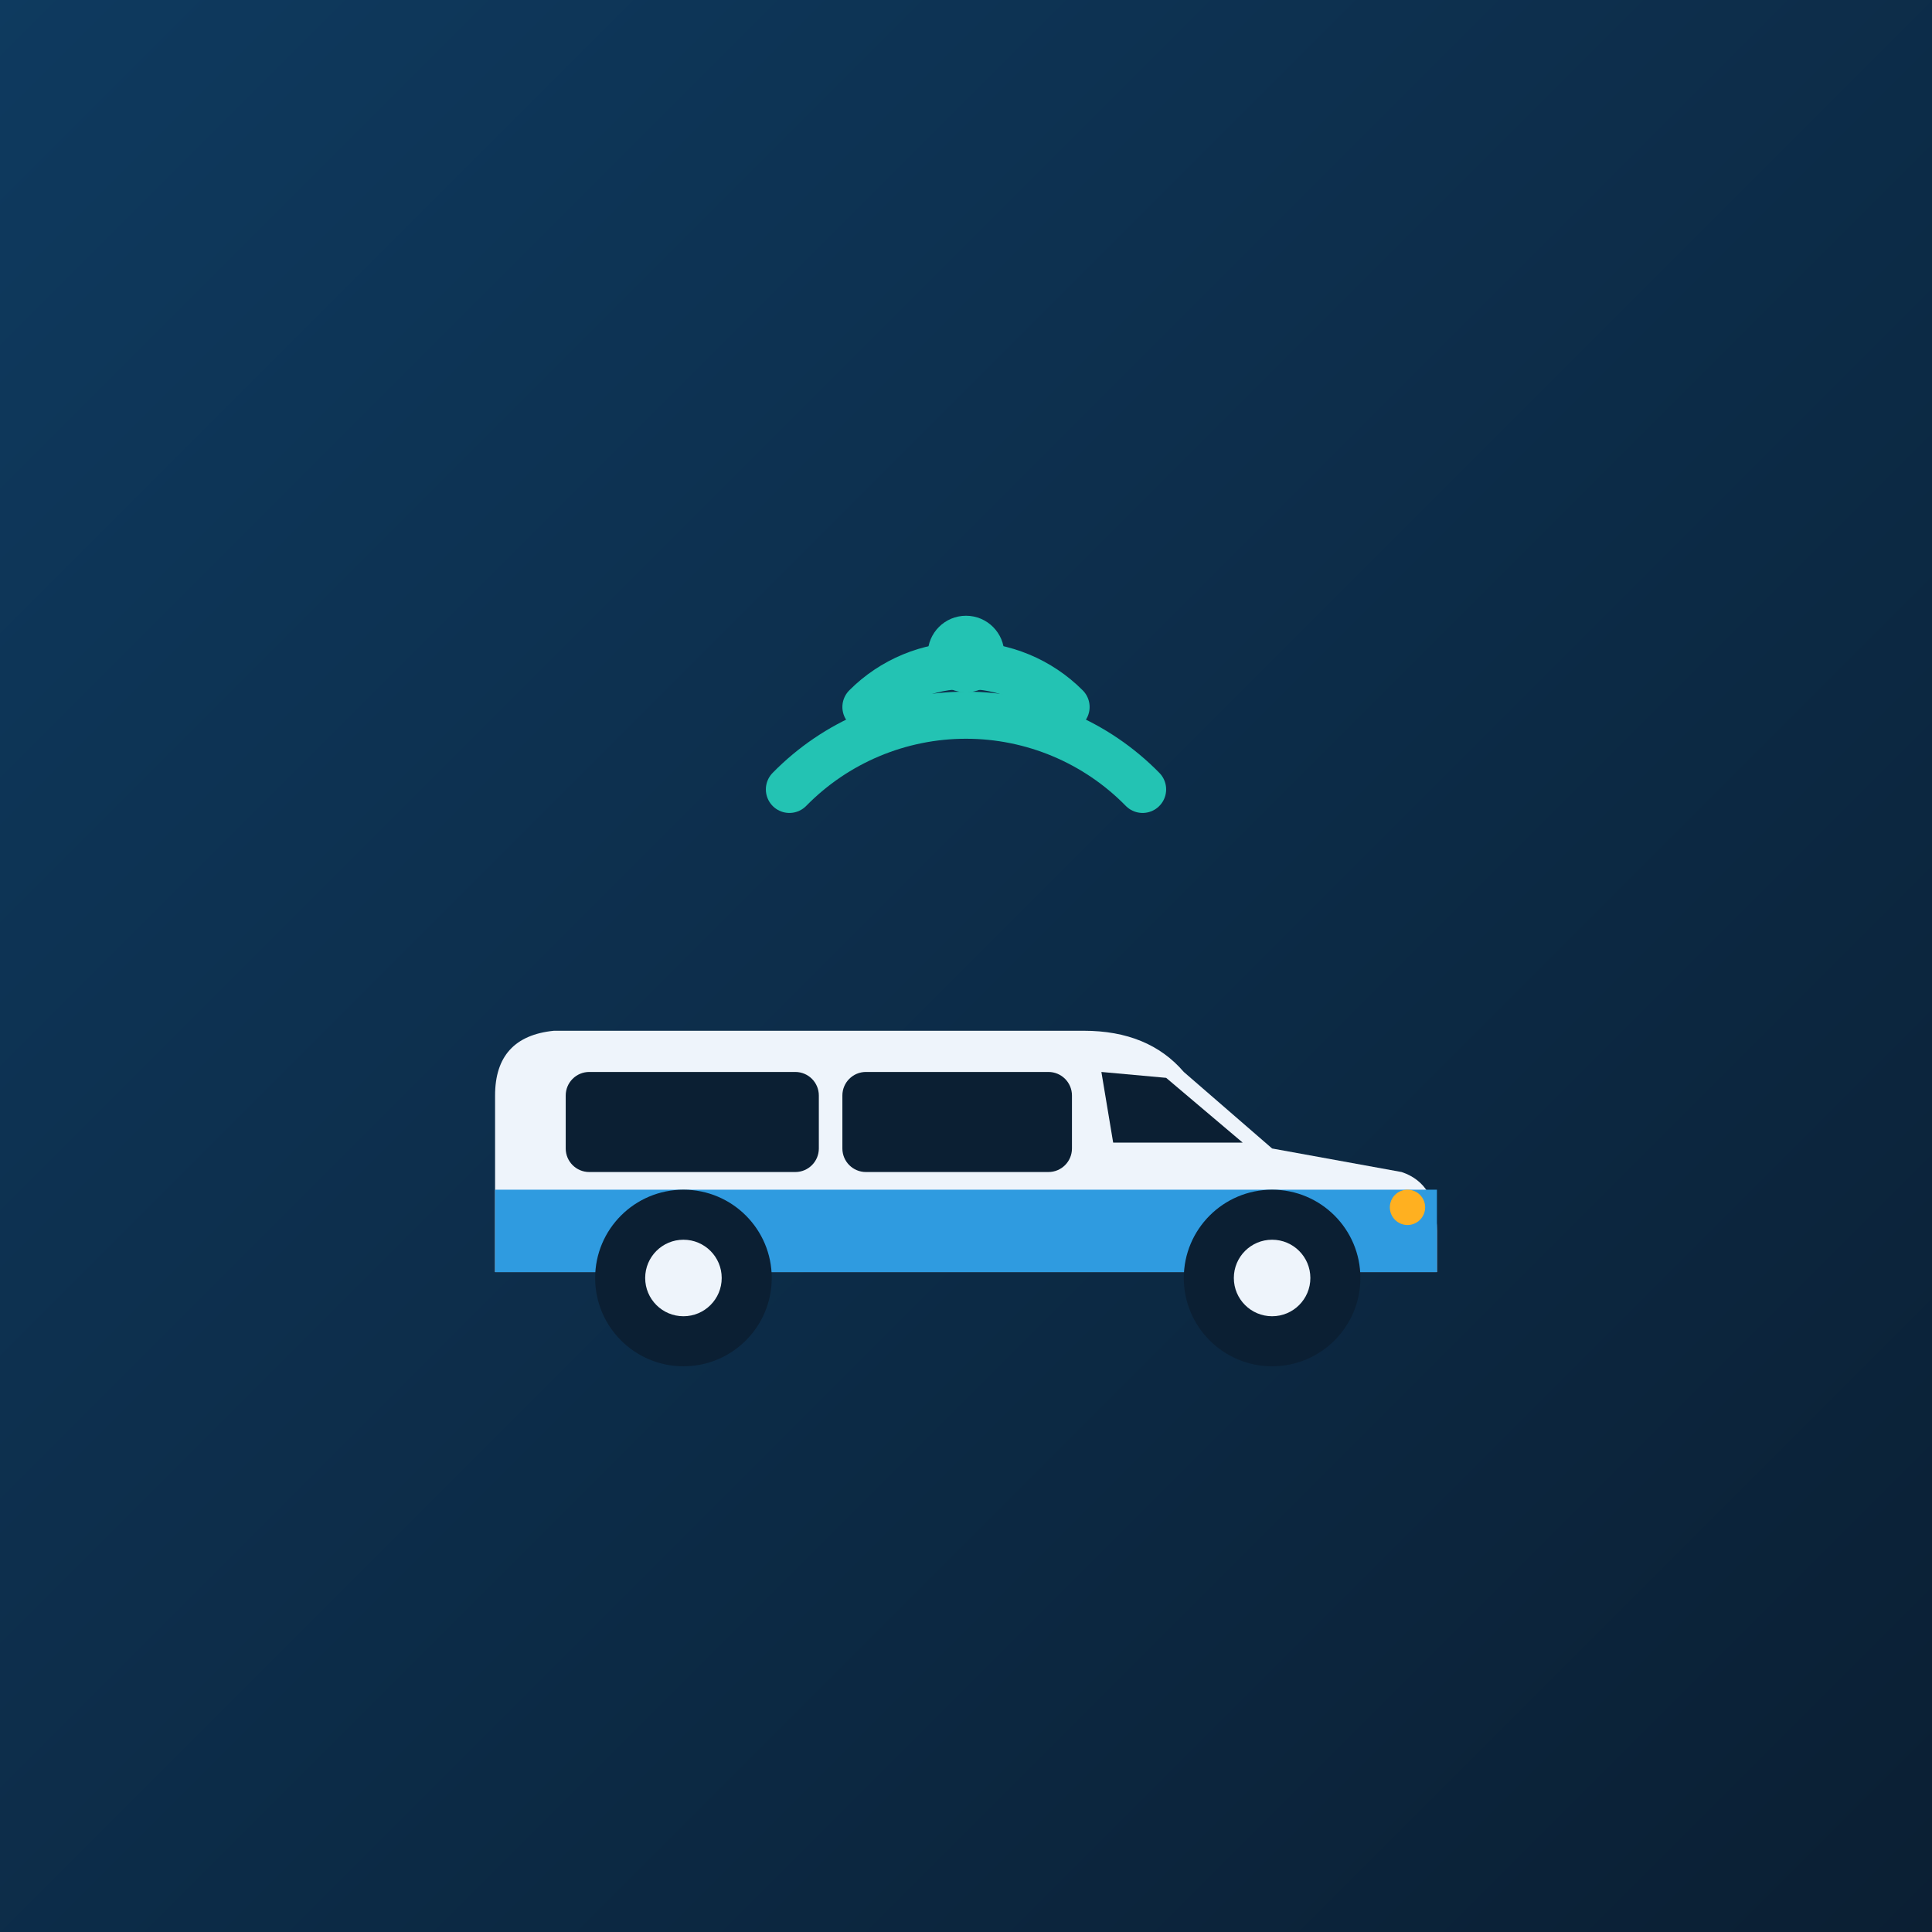
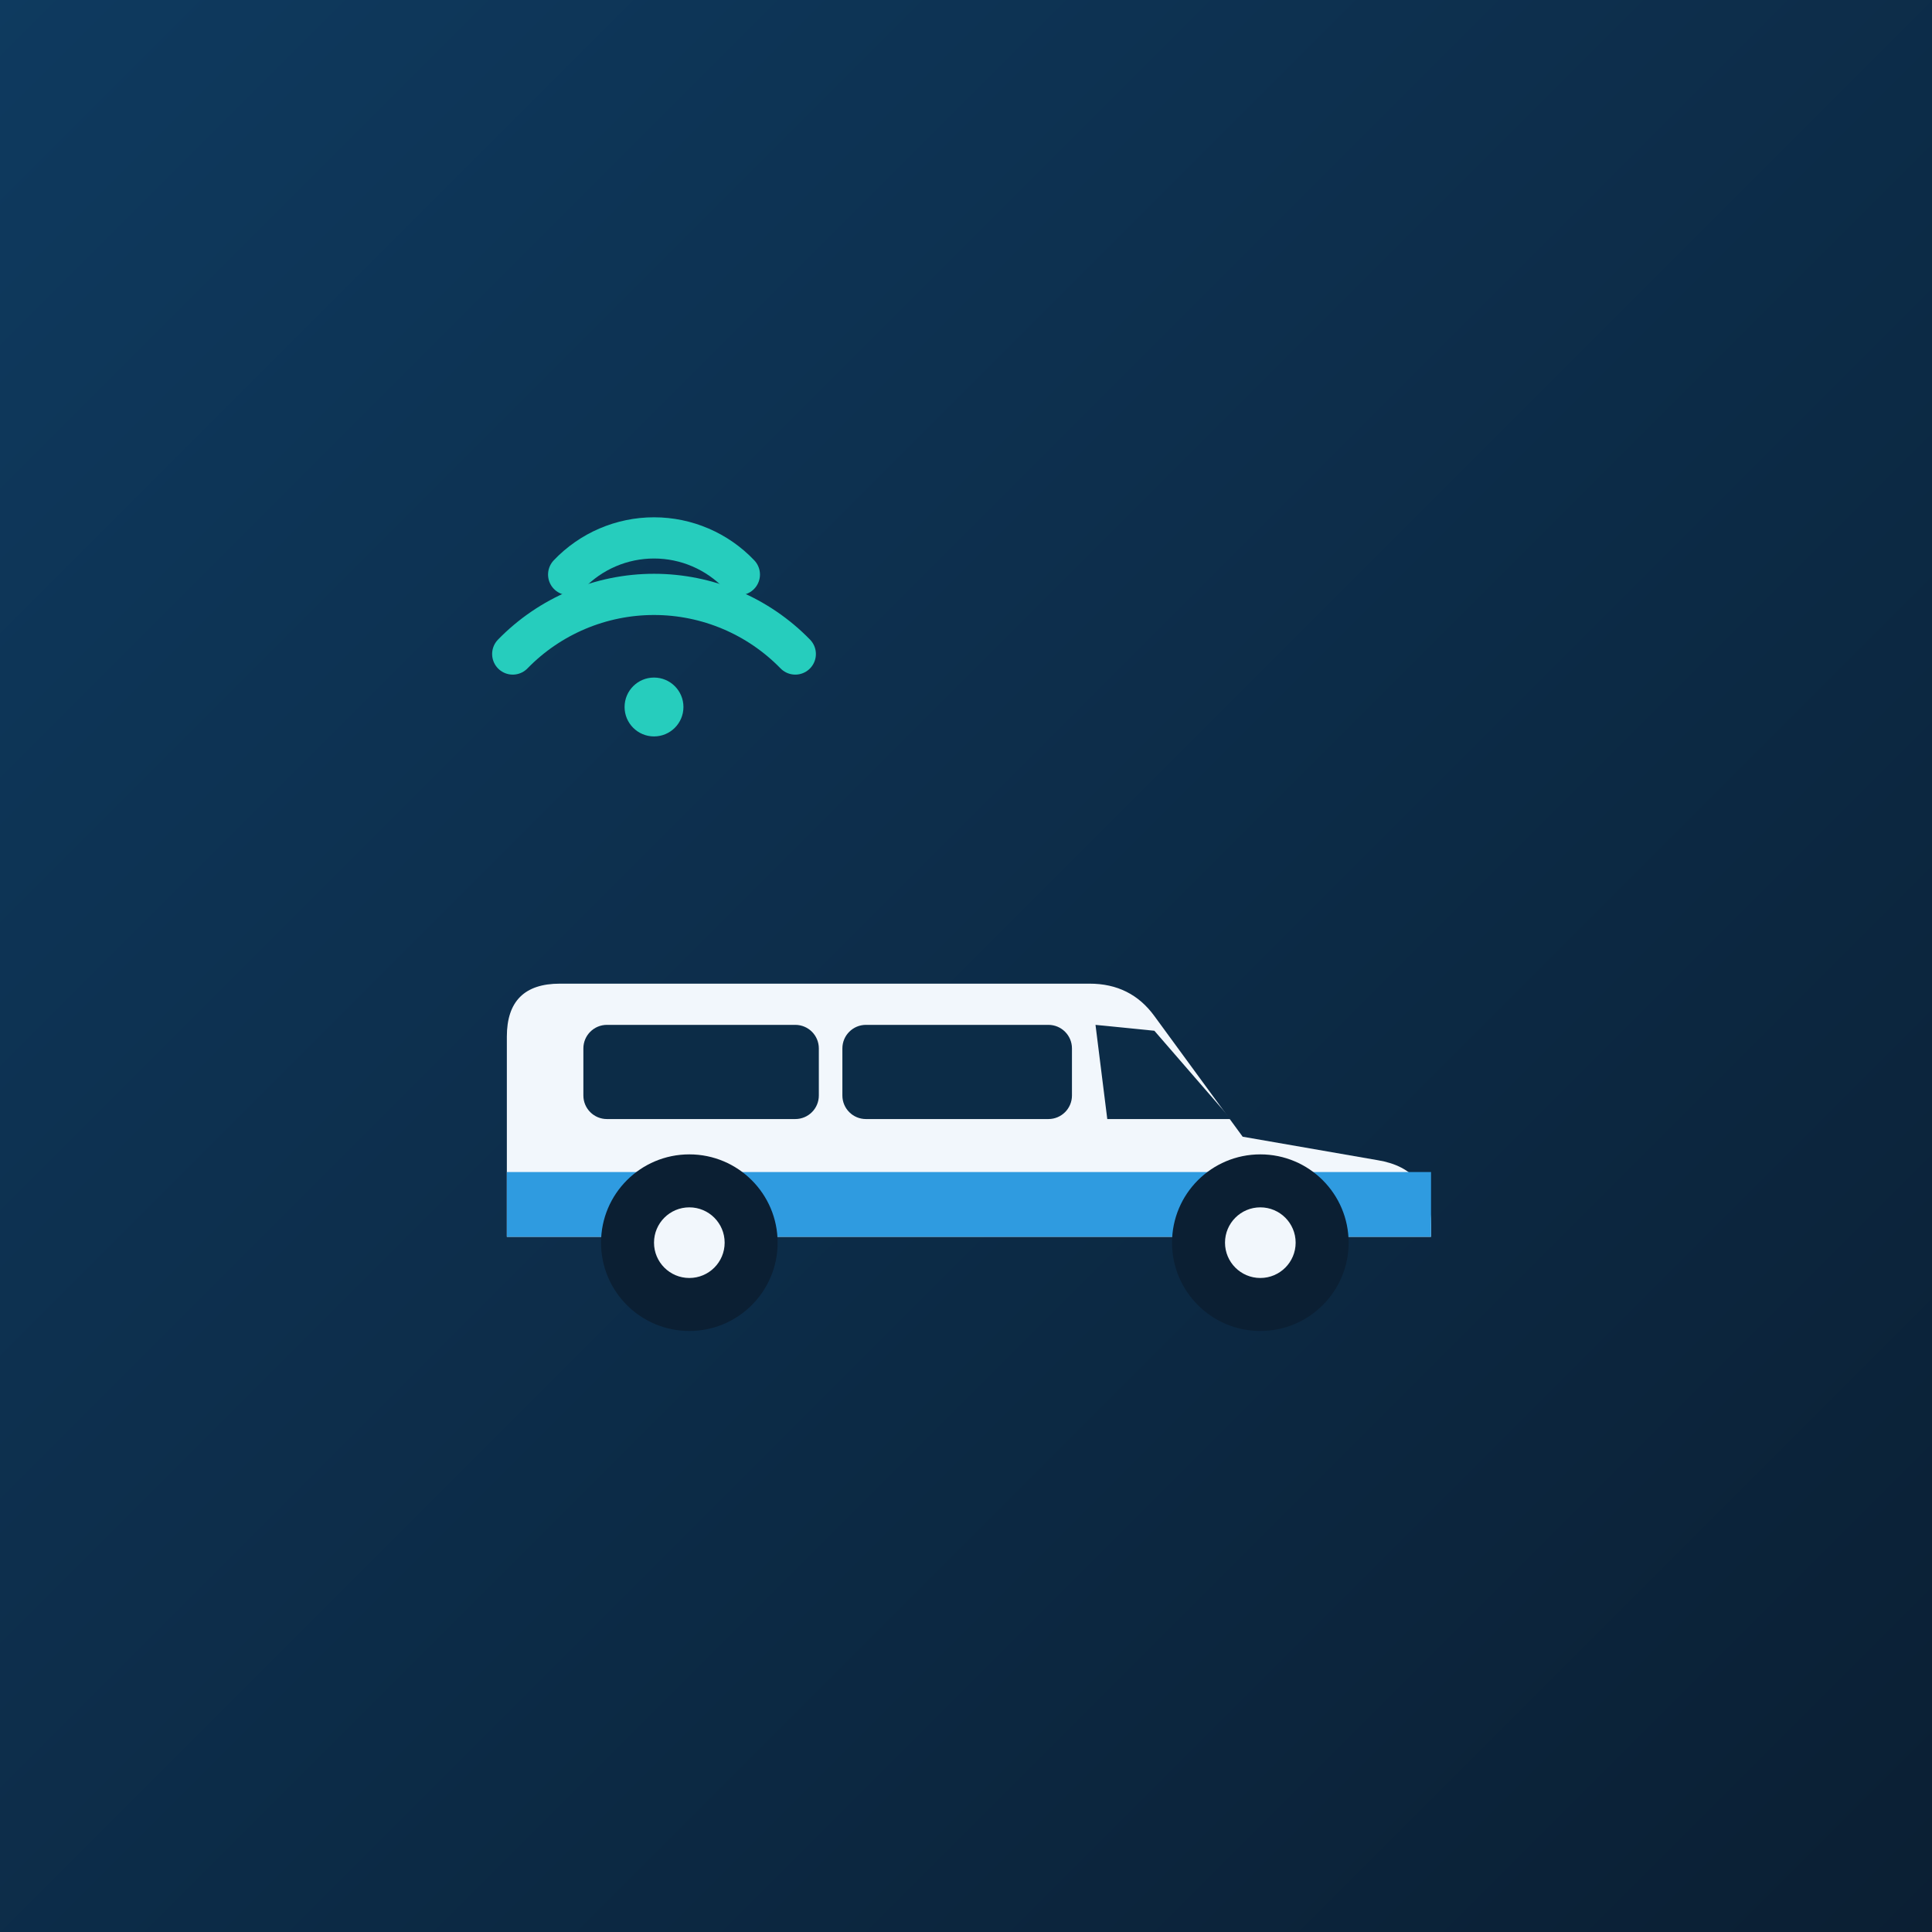
<svg xmlns="http://www.w3.org/2000/svg" viewBox="0 0 512 512" width="512" height="512">
  <defs>
    <linearGradient id="bg" x1="0" y1="0" x2="1" y2="1">
      <stop offset="0" stop-color="#0e3a5f" />
      <stop offset="1" stop-color="#0b1f33" />
    </linearGradient>
  </defs>
  <rect width="512" height="512" fill="url(#bg)" />
  <g transform="translate(256 256) scale(0.78) translate(-256 -256)">
-     <g fill="none" stroke="#23c3b3" stroke-width="16" stroke-linecap="round">
-       <path d="M196 196 A 84 84 0 0 1 316 196" />
-       <path d="M222 168 A 48 48 0 0 1 290 168" />
+     <g fill="none" stroke="#26cdbd" stroke-width="14" stroke-linecap="round">
+       <path d="M102 150 A 67 67 0 0 1 198 150" />
+       <path d="M121 123 A 40 40 0 0 1 179 123" />
    </g>
-     <circle cx="256" cy="150" r="13" fill="#23c3b3" />
-     <path d="M96 360 L96 300 Q96 280 116 278 L296 278 Q318 278 330 292 L360 318 L404 326              Q416 330 416 346 L416 360 Z" fill="#eef4fb" />
-     <path d="M96 332 L416 332 L416 360 L96 360 Z" fill="#2f9be0" />
-     <rect x="120" y="292" width="86" height="34" rx="8" fill="#0b1f33" />
-     <rect x="214" y="292" width="78" height="34" rx="8" fill="#0b1f33" />
-     <path d="M302 292 L324 294 L350 316 L306 316 Z" fill="#0b1f33" />
-     <circle cx="406" cy="338" r="6" fill="#ffb020" />
-     <circle cx="160" cy="362" r="30" fill="#0b1f33" />
-     <circle cx="160" cy="362" r="13" fill="#eef4fb" />
-     <circle cx="360" cy="362" r="30" fill="#0b1f33" />
-     <circle cx="360" cy="362" r="13" fill="#eef4fb" />
+     <circle cx="150" cy="168" r="10" fill="#26cdbd" />
+     <path d="M100 348 L100 280 Q100 262 118 262 L298 262 Q312 262 320 273 L350 314 L396 322 Q414 325 414 344 L414 348 Z" fill="#f2f7fc" />
+     <path d="M100 326 L414 326 L414 348 L100 348 Z" fill="#2f9be0" />
+     <rect x="126" y="276" width="80" height="32" rx="8" fill="#0c2c47" />
+     <rect x="214" y="276" width="78" height="32" rx="8" fill="#0c2c47" />
+     <path d="M300 276 L320 278 L346 308 L304 308 Z" fill="#0c2c47" />
+     <circle cx="162" cy="350" r="30" fill="#0b1f33" />
+     <circle cx="162" cy="350" r="12" fill="#f2f7fc" />
+     <circle cx="356" cy="350" r="30" fill="#0b1f33" />
+     <circle cx="356" cy="350" r="12" fill="#f2f7fc" />
  </g>
</svg>
